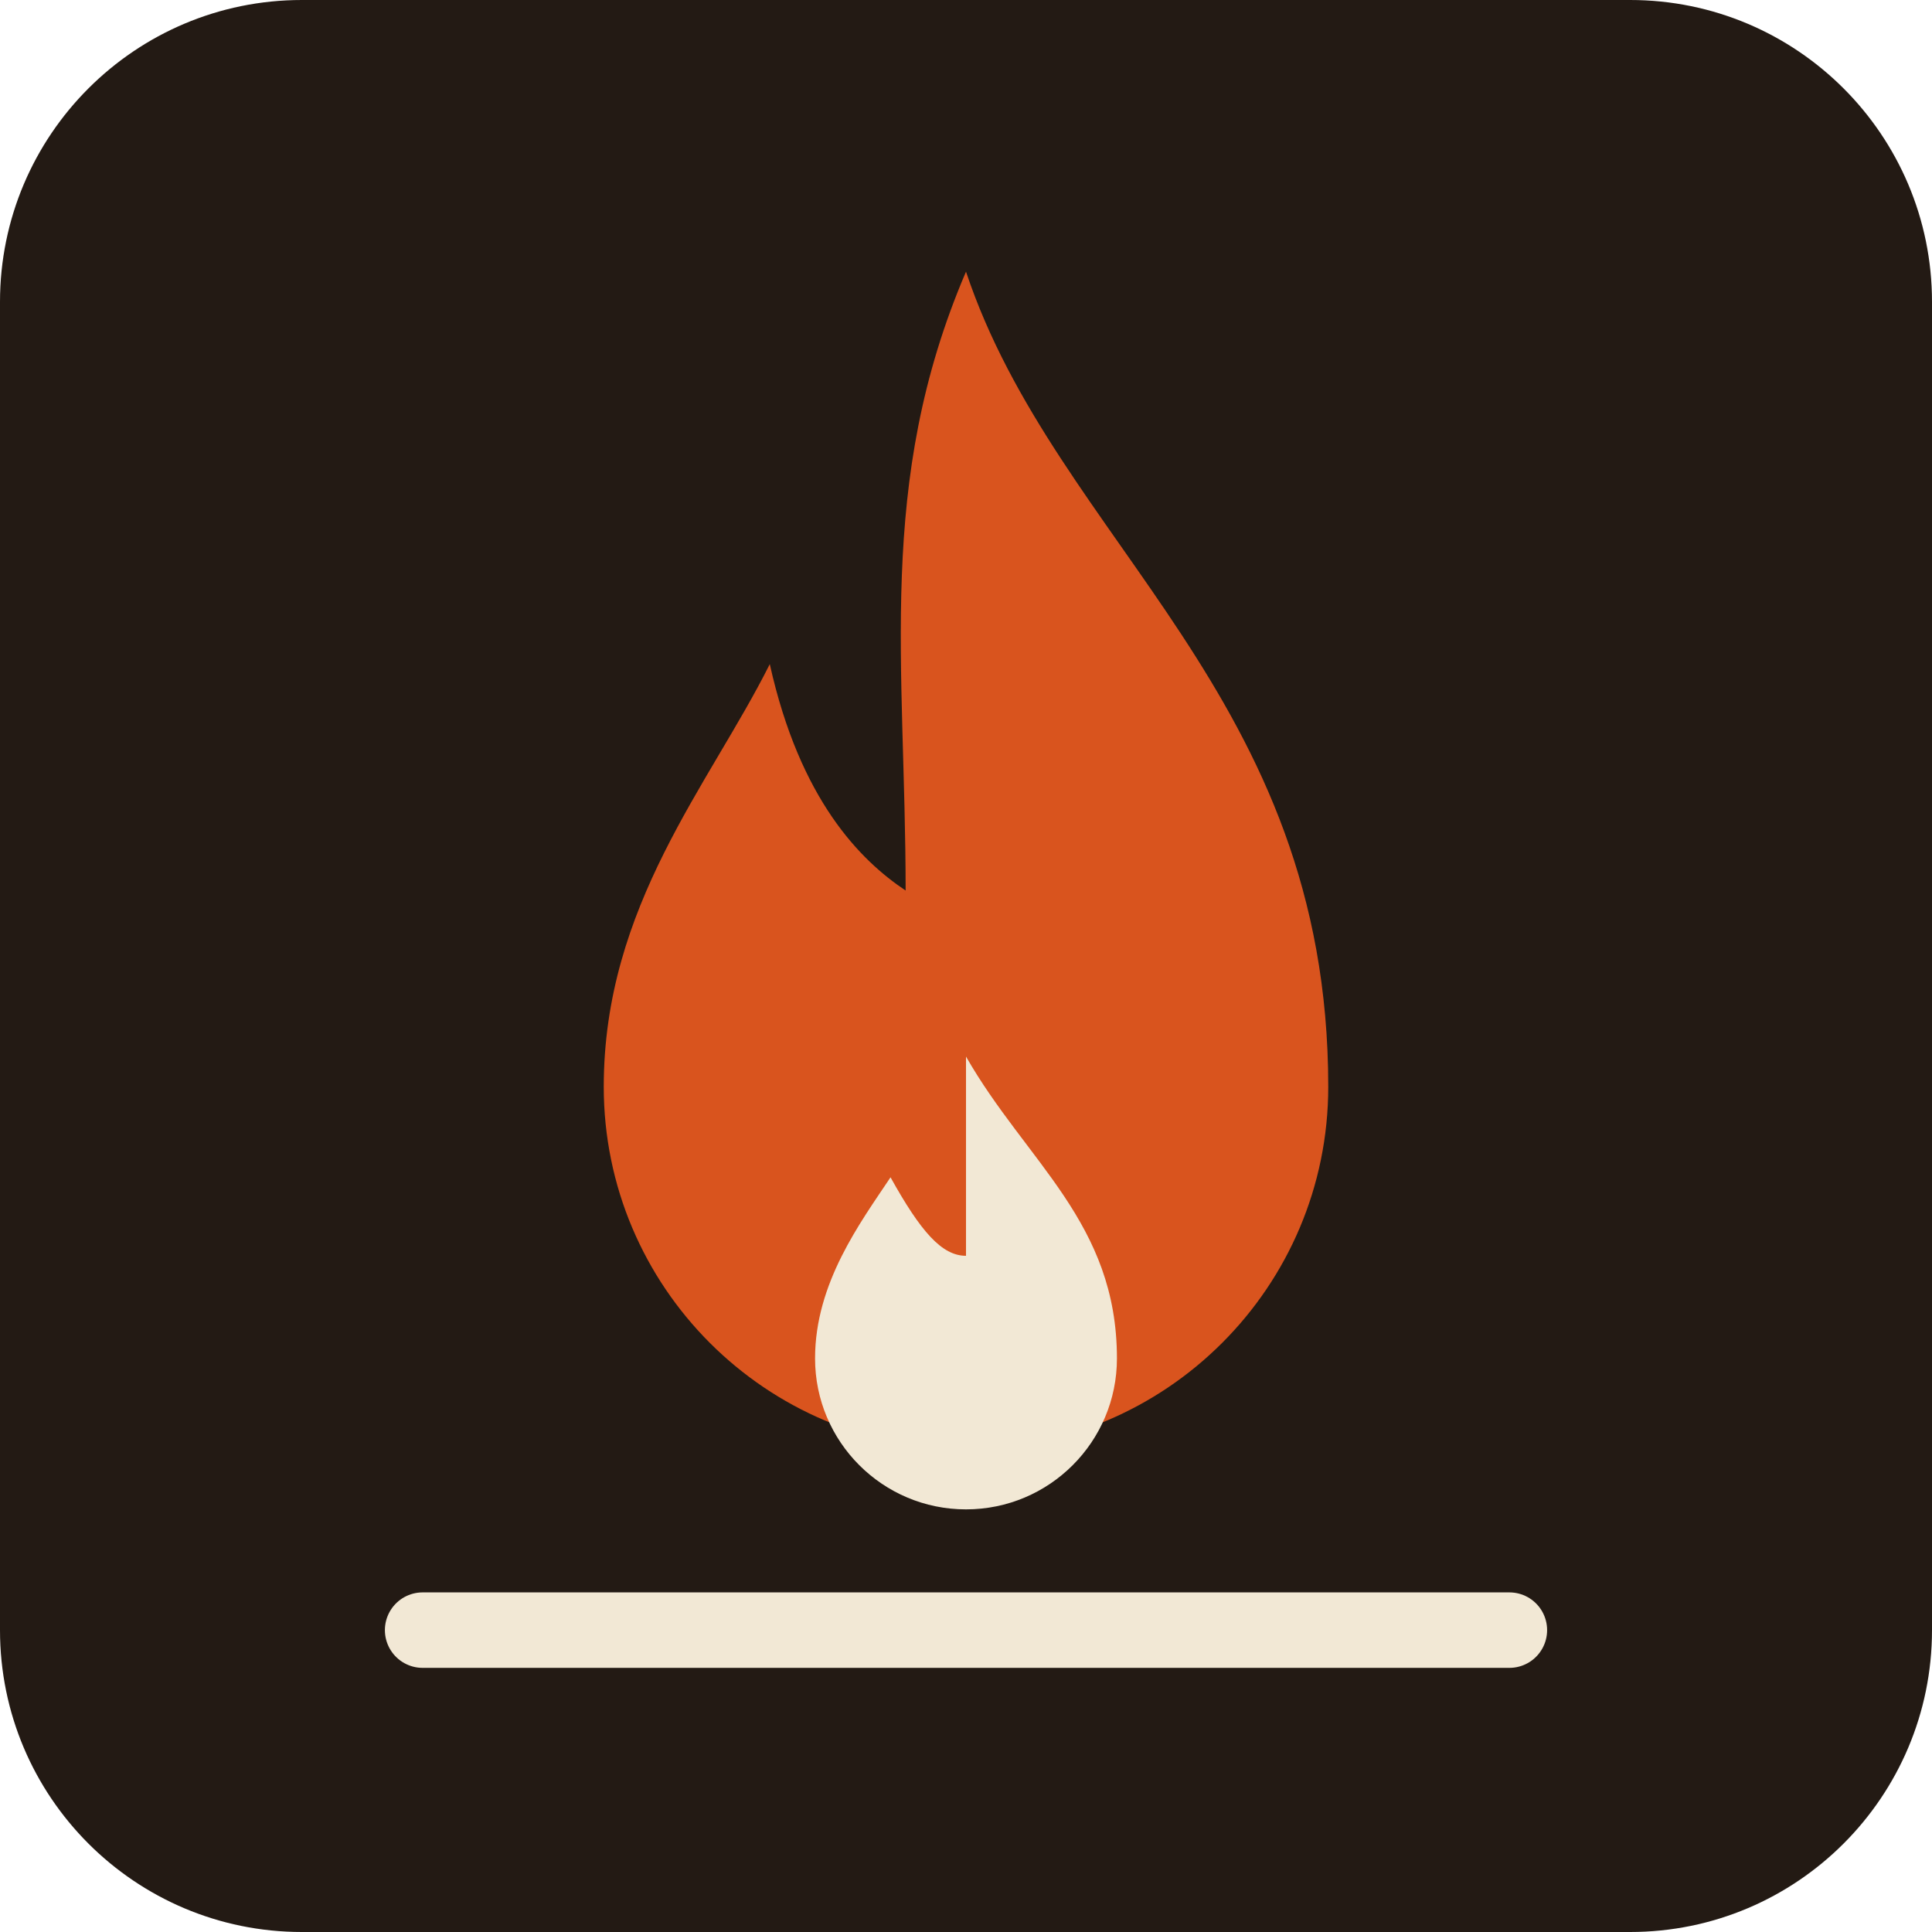
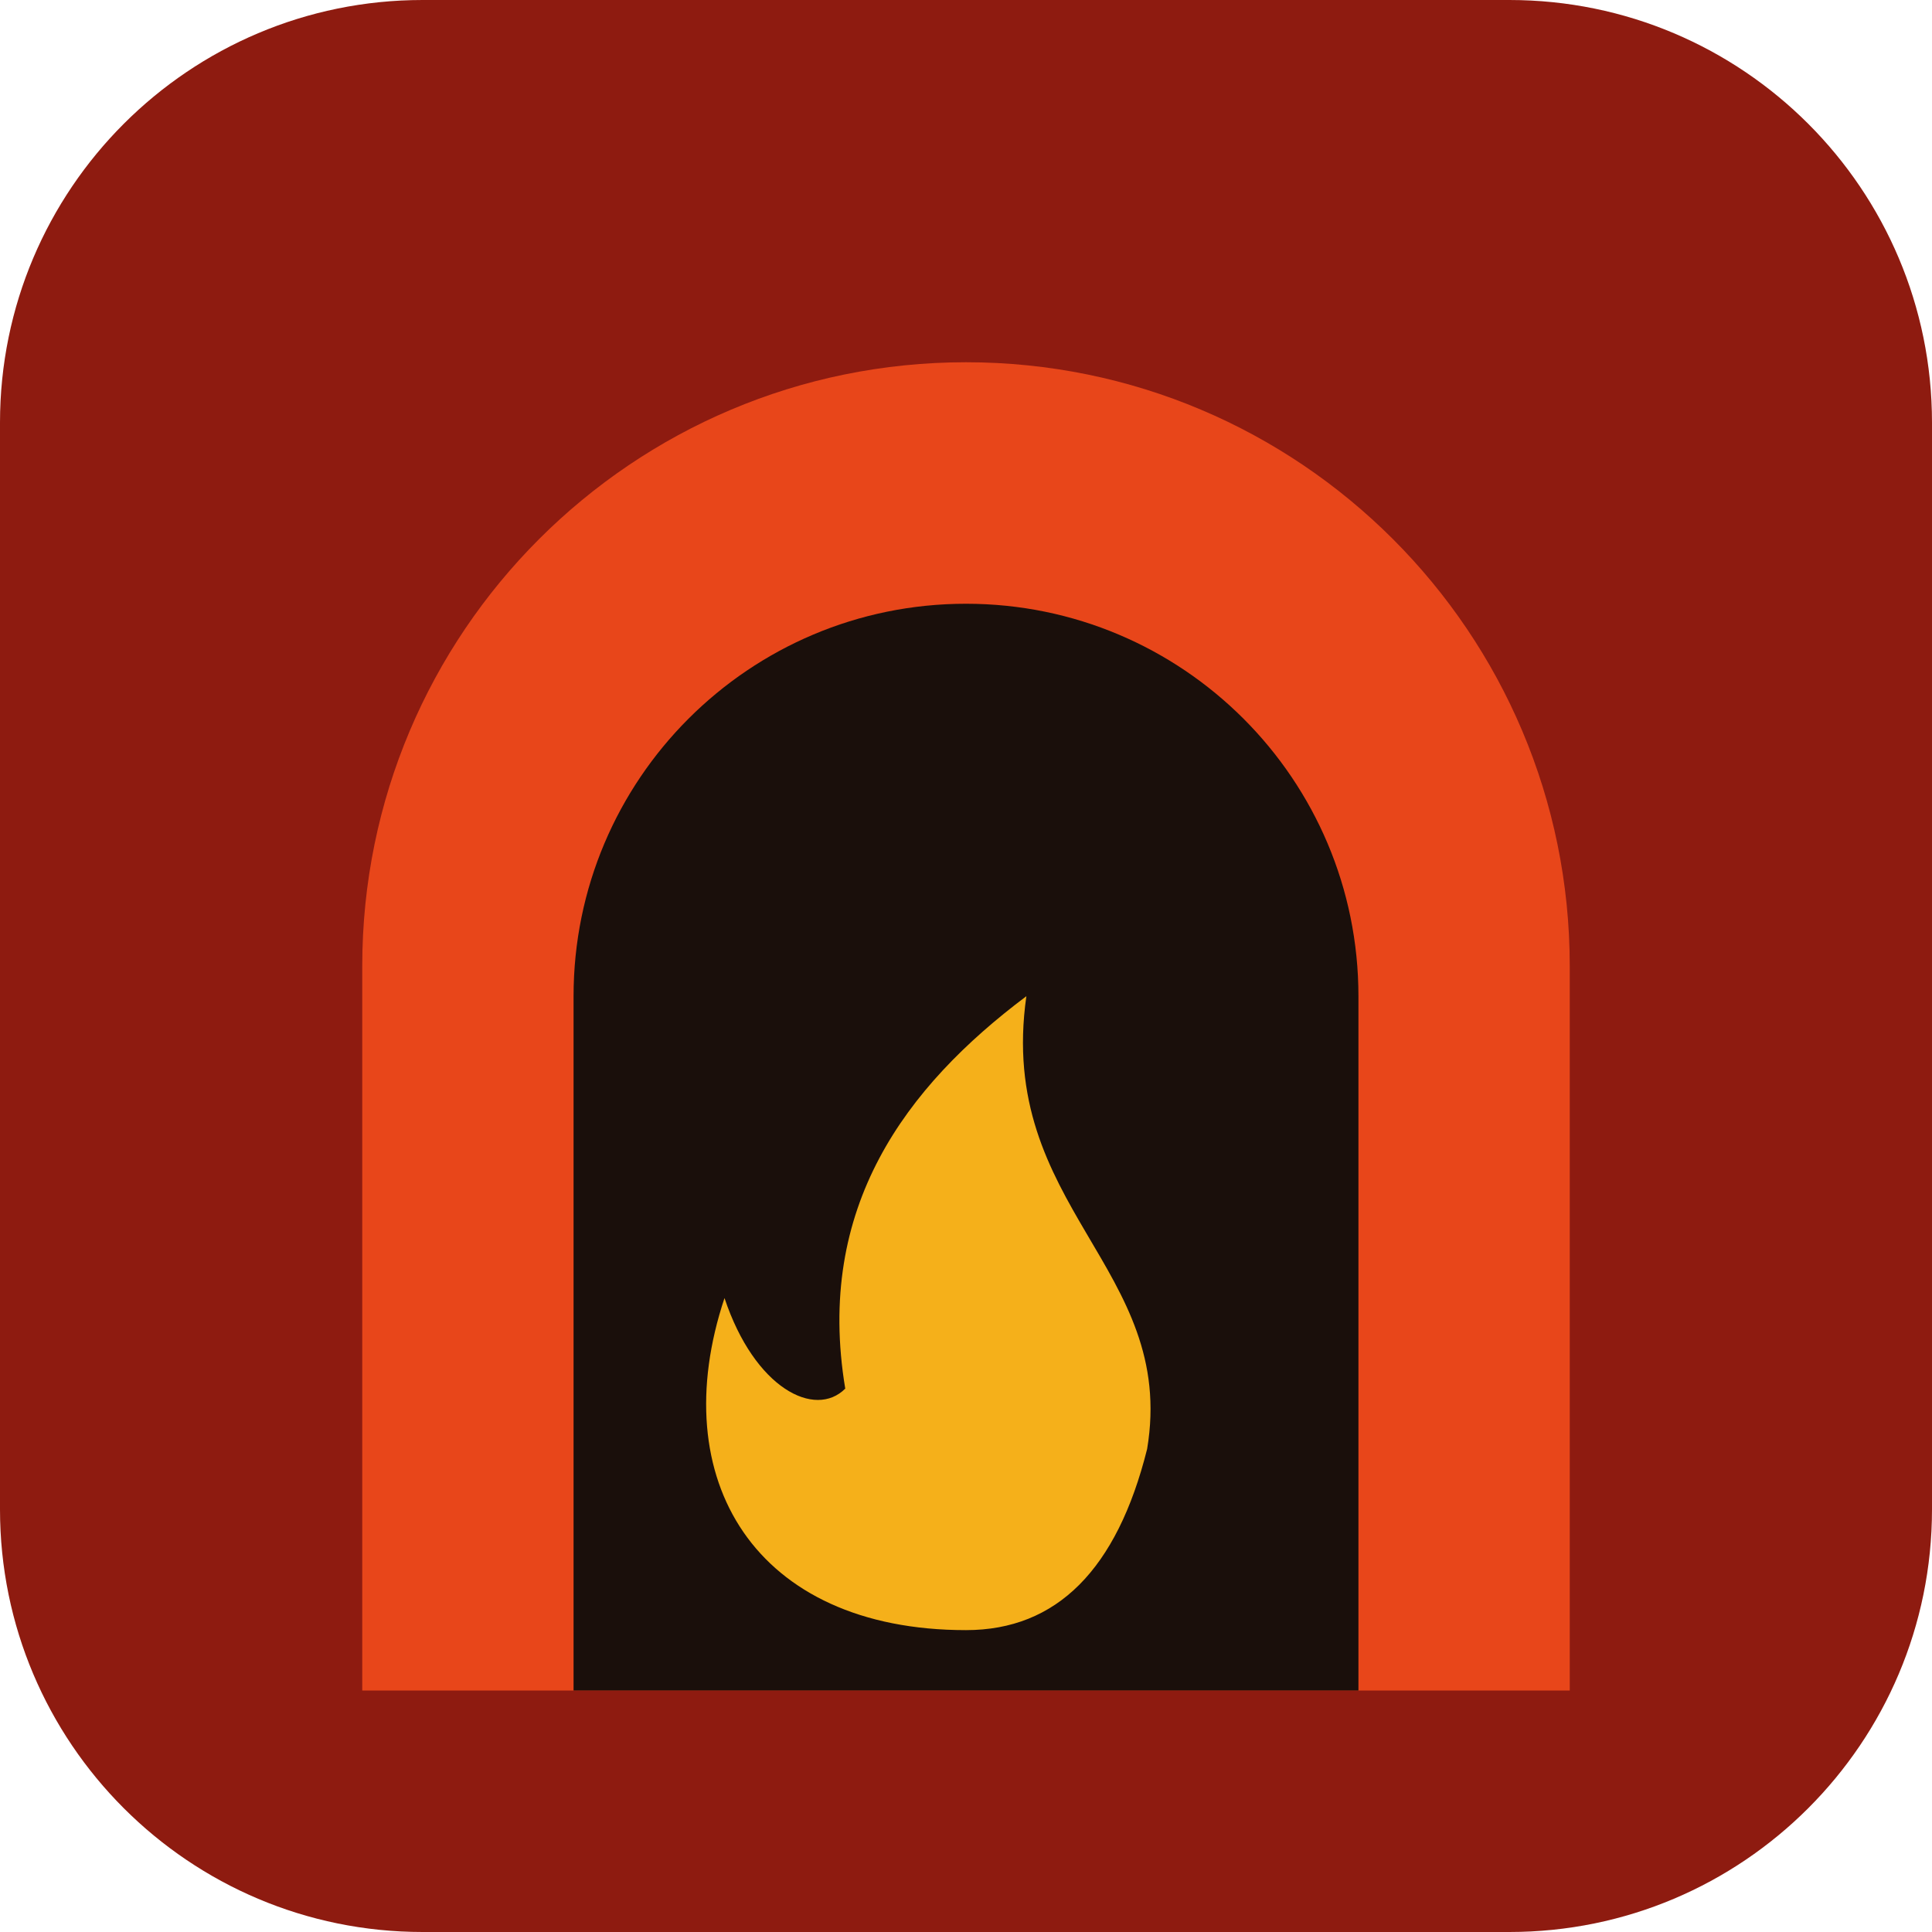
<svg xmlns="http://www.w3.org/2000/svg" viewBox="0 0 64 64">
-   <rect width="64" height="64" rx="10" fill="#231a14" />
-   <path d="M32 9c3 9 12 14 12 27a12 12 0 0 1-24 0c0-6 3.5-10 5.5-14 1 4.5 3 6.5 4.5 7.5C30 22 29 16 32 9z" fill="#d9541e" />
-   <path d="M32 35c2 3.5 5 5.5 5 10a5 5 0 0 1-10 0c0-2.5 1.5-4.5 2.5-6 1 1.8 1.7 2.6 2.5 2.6z" fill="#f2e8d5" />
-   <path d="M14 54h36" stroke="#f2e8d5" stroke-width="2.5" stroke-linecap="round" />
+   <rect width="64" height="64" rx="14" fill="#8e1b10" />
+   <path d="M12 56V32a20 20 0 0 1 40 0v24z" fill="#e8461a" />
+   <path d="M19 56V33a13 13 0 0 1 26 0v23z" fill="#1a0f0b" />
+   <path d="M32 54c-7 0-10-5-8-11 1 3 3 4 4 3-1-6 2-10 6-13-1 7 5 9 4 15-1 4-3 6-6 6z" fill="#f5b01a" />
</svg>
